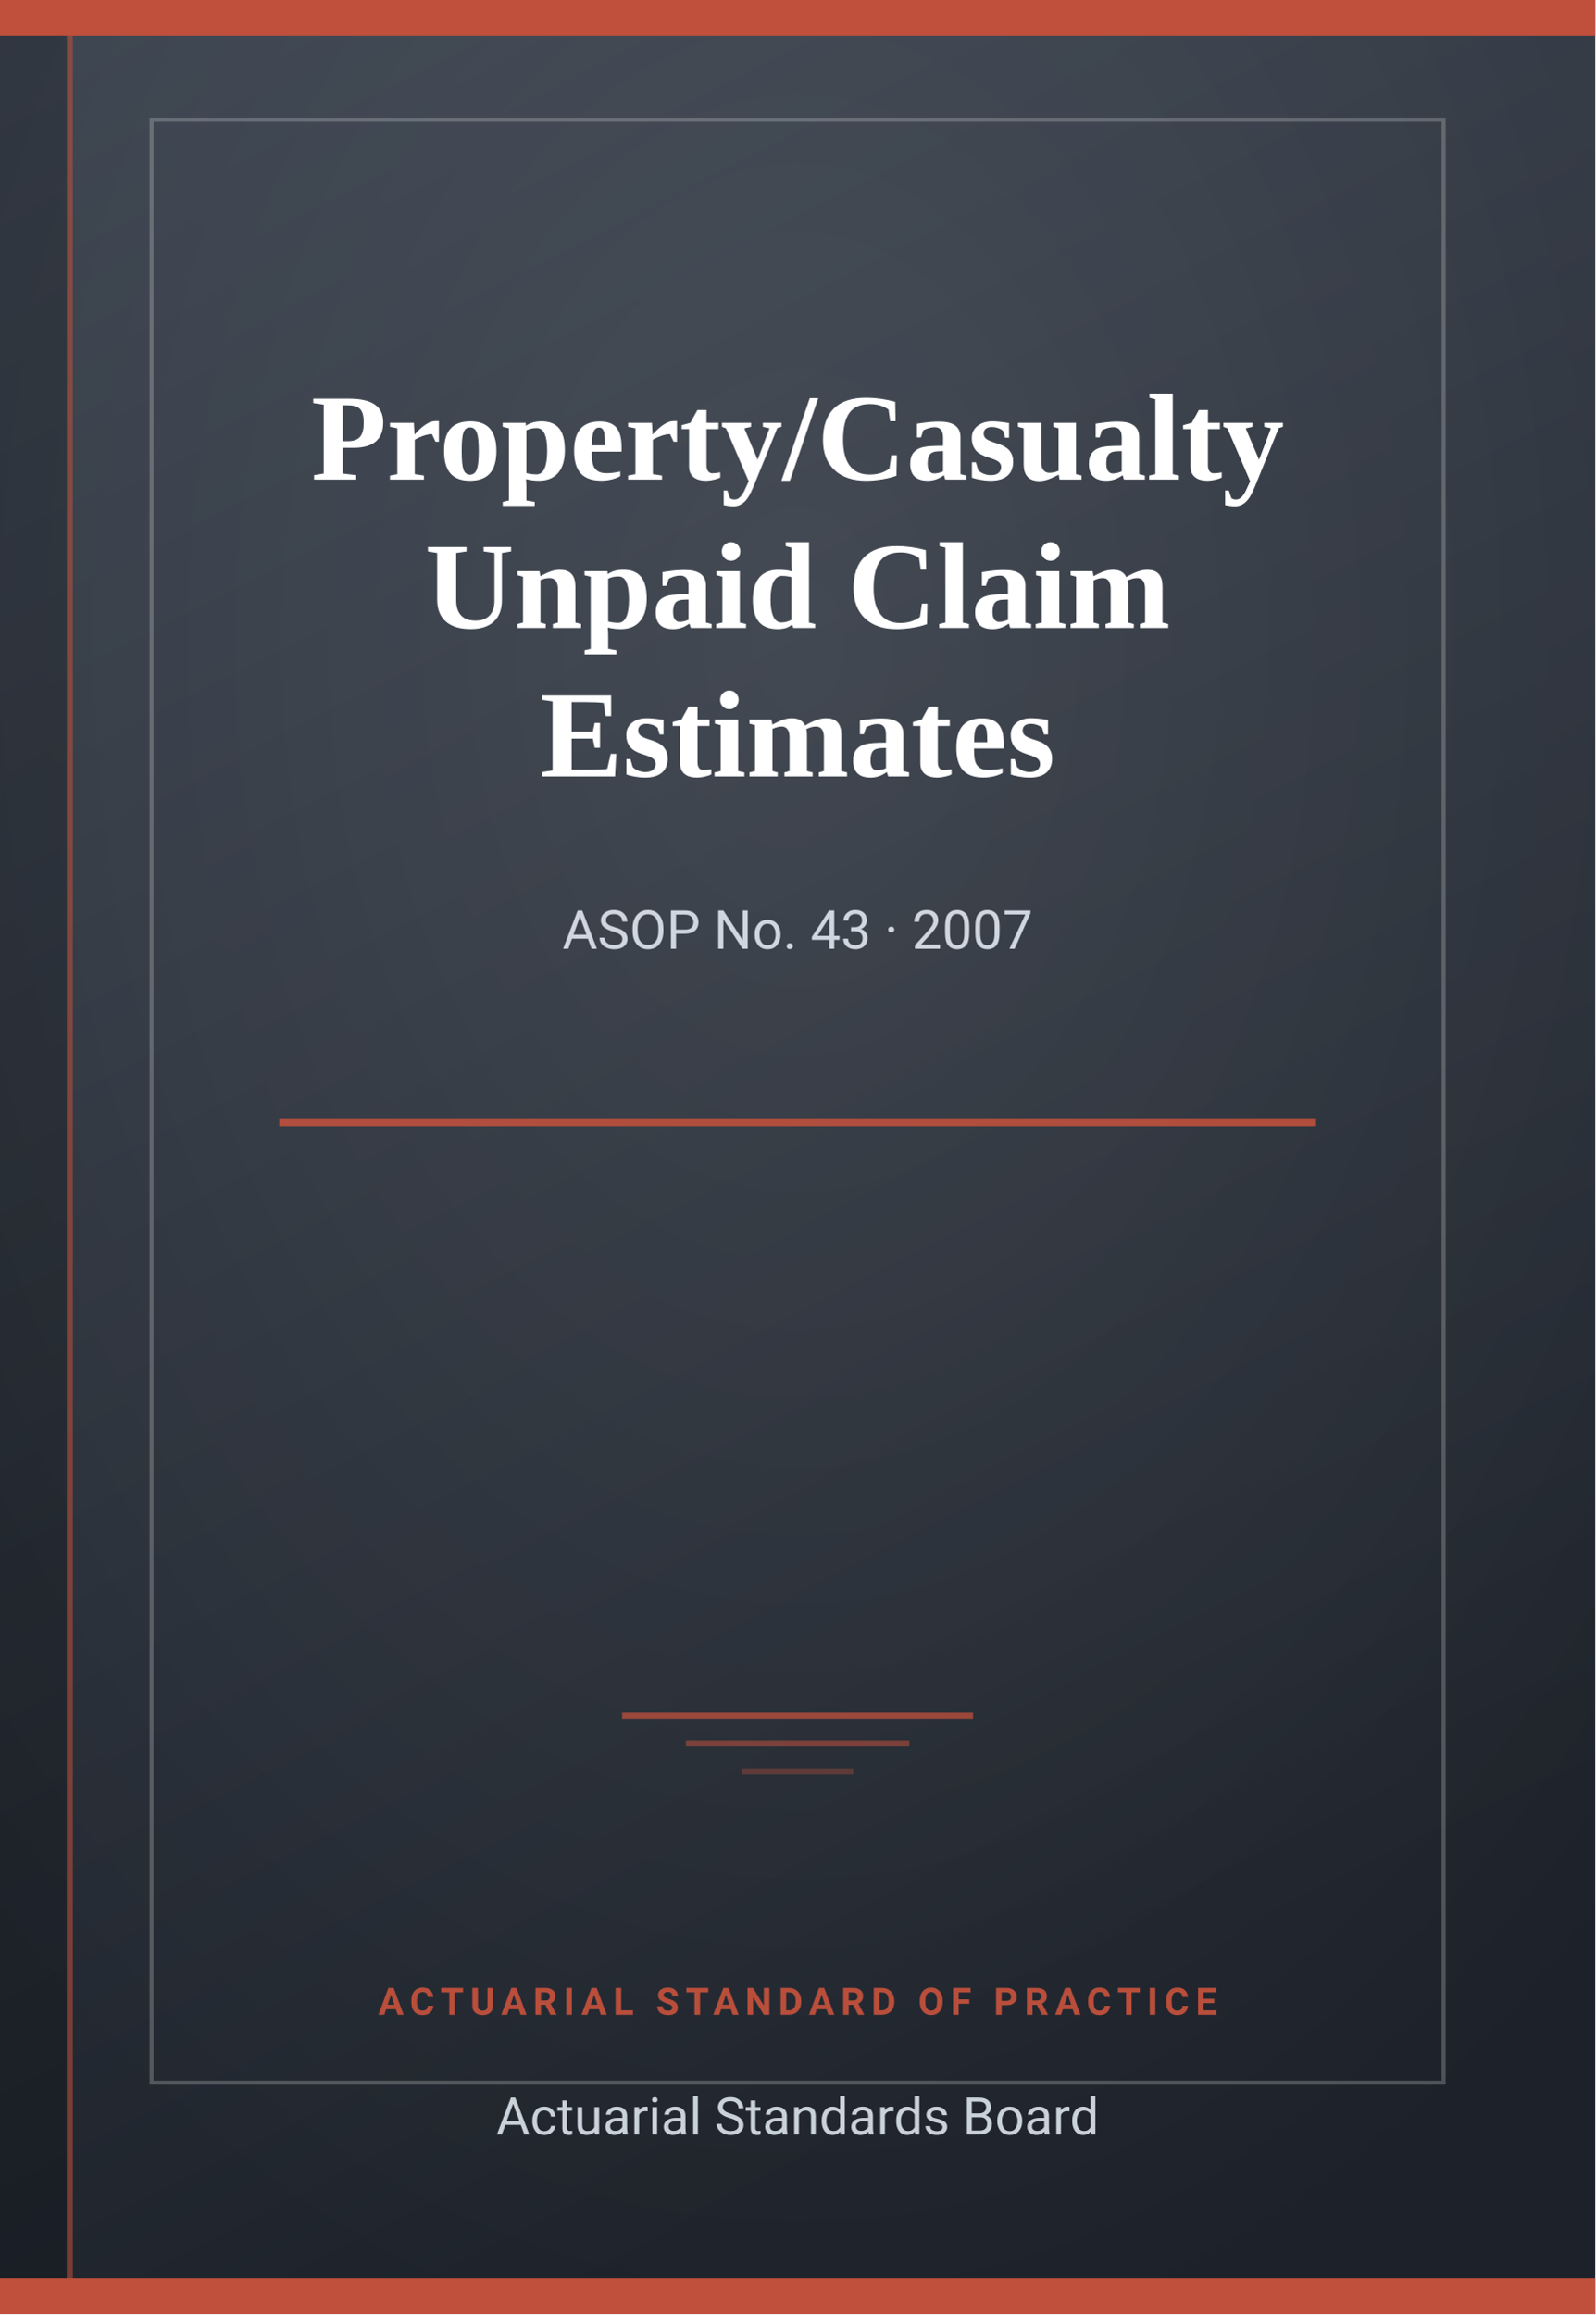
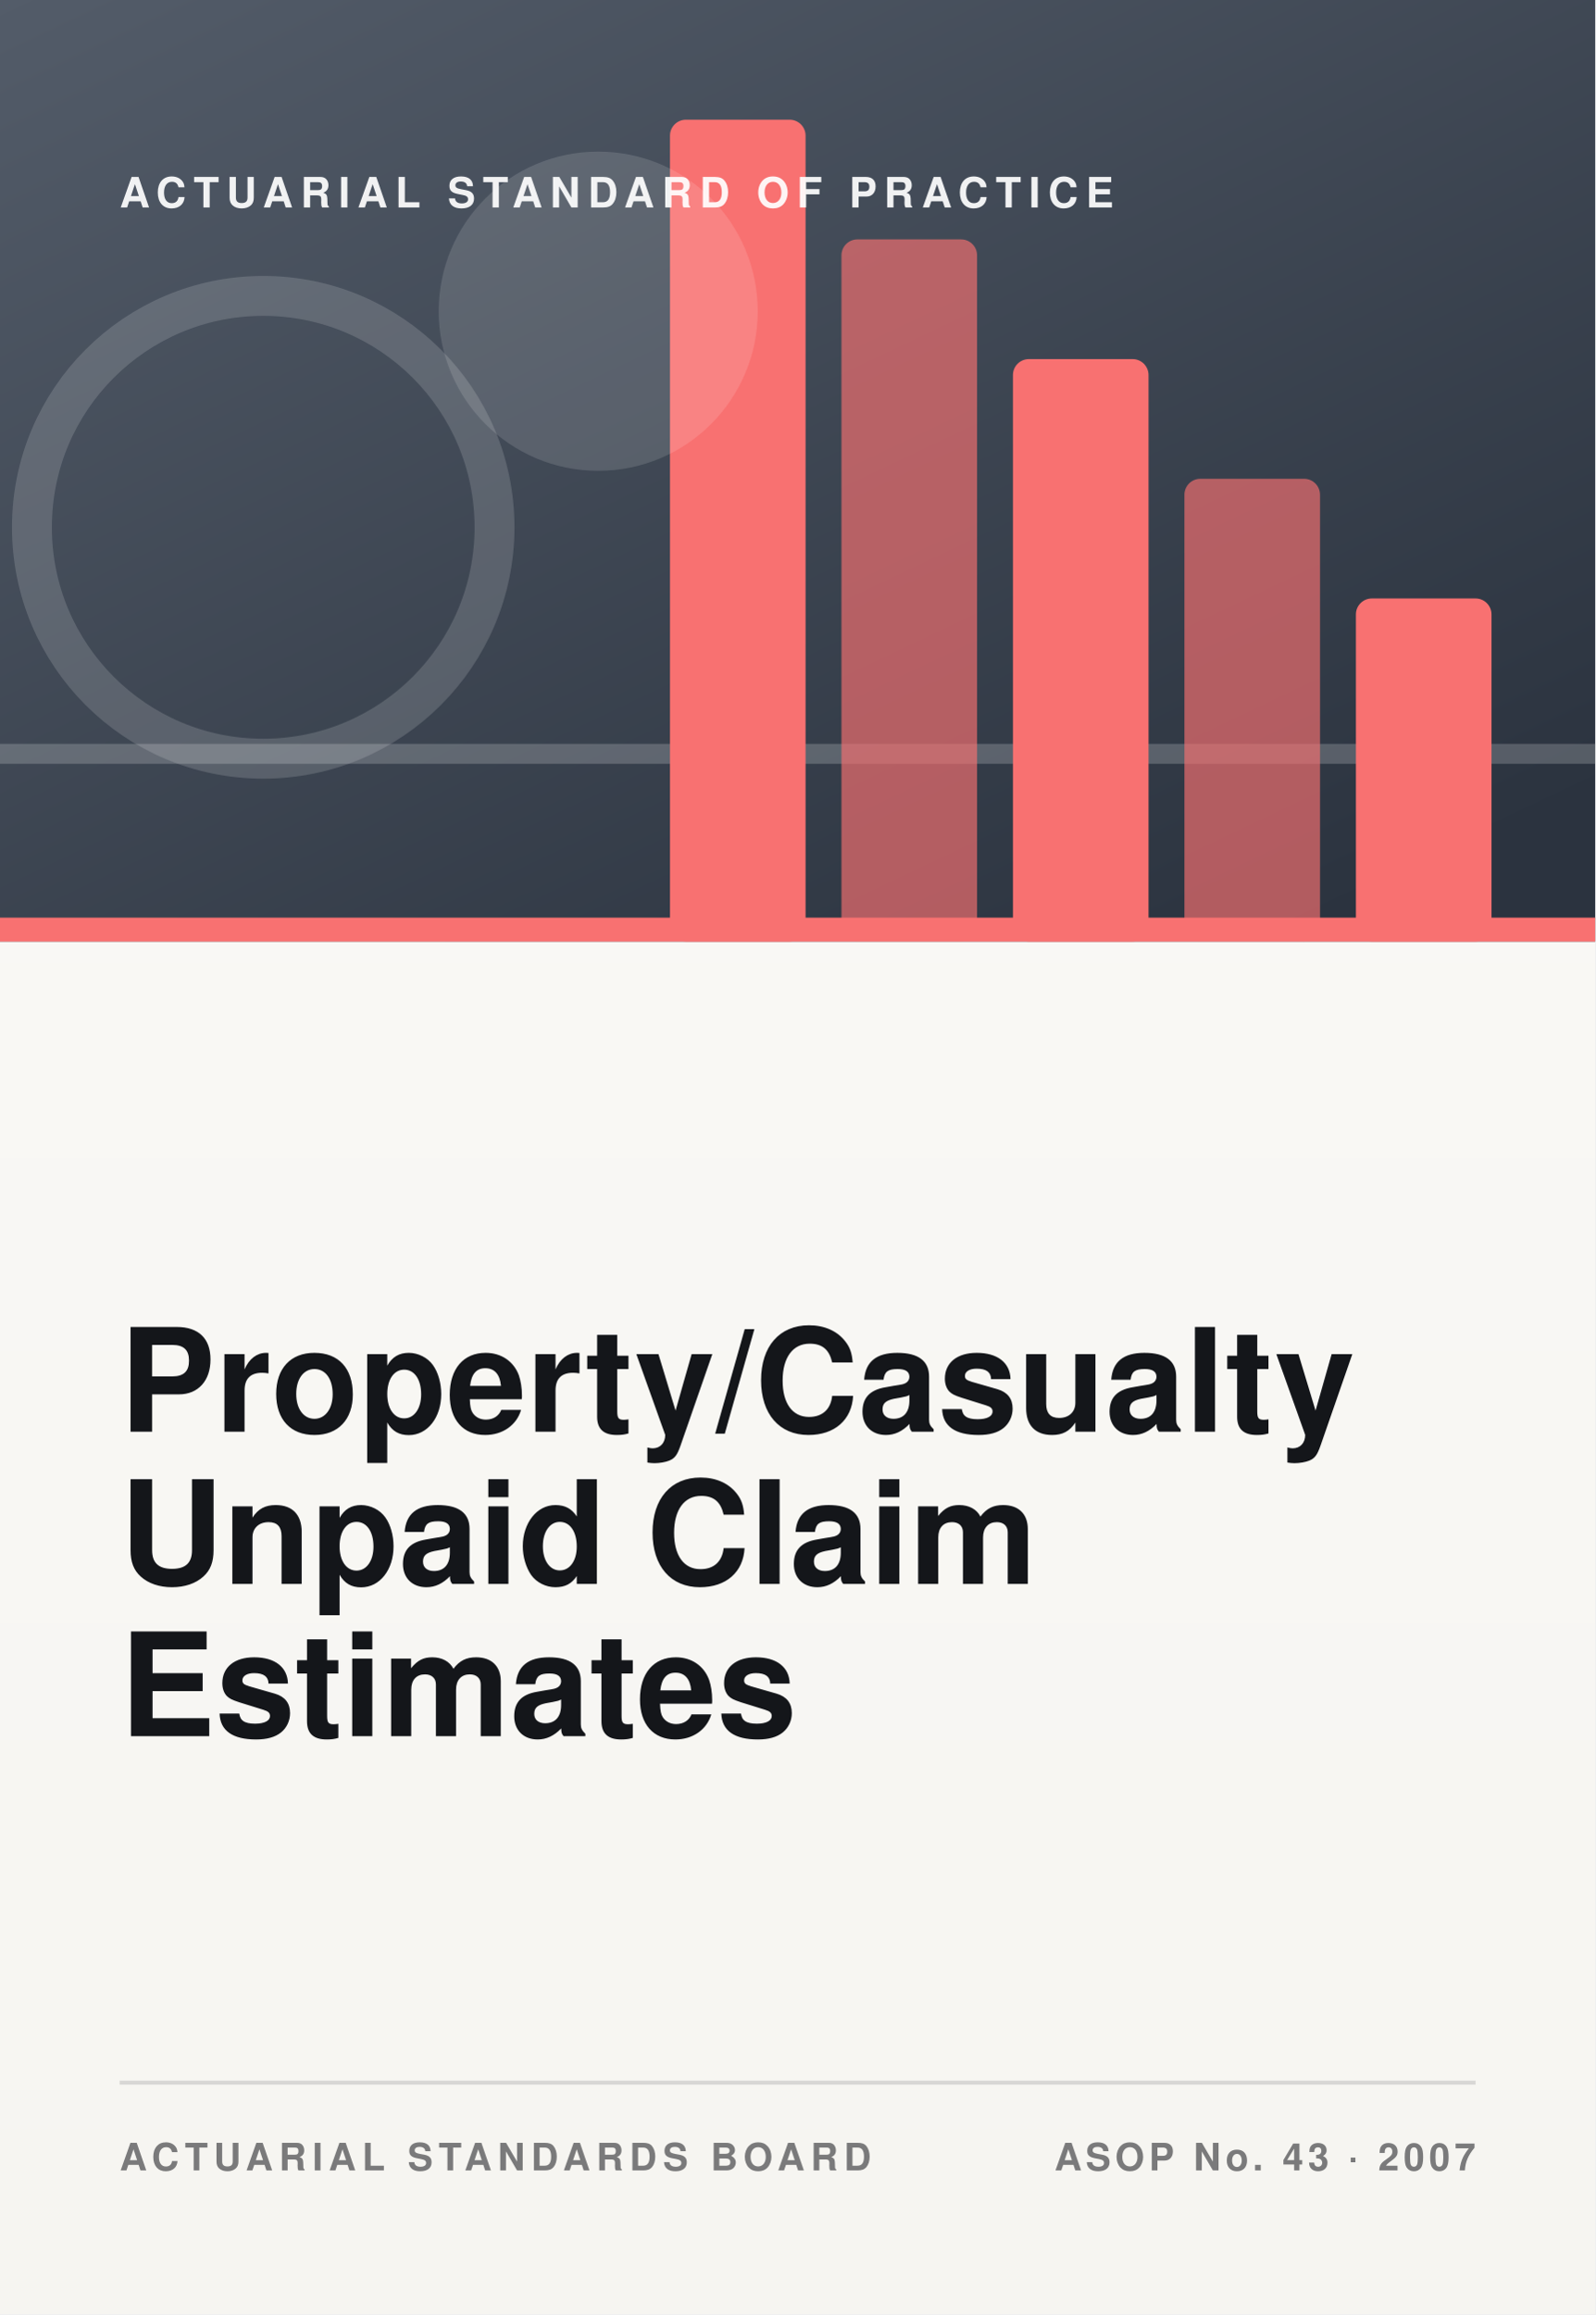
<svg xmlns="http://www.w3.org/2000/svg" viewBox="0 0 400 580" width="400" height="580" role="img" aria-label="Cover of Property/Casualty Unpaid Claim Estimates — Actuarial Standards Board — 2007">
  <defs>
-     <linearGradient id="field" x1="0" y1="0" x2="0.35" y2="1">
-       <stop offset="0" stop-color="#39414d" />
-       <stop offset="1" stop-color="#1d222a" />
+     <linearGradient id="band-c0a8831" x1="0" y1="0" x2="0.8" y2="1">
+       <stop offset="0" stop-color="#535c69" />
+       <stop offset="1" stop-color="#2b333f" />
    </linearGradient>
-     <radialGradient id="glow" cx="0.5" cy="0.28" r="0.75">
-       <stop offset="0" stop-color="#ffffff" stop-opacity="0.10" />
-       <stop offset="1" stop-color="#ffffff" stop-opacity="0" />
-     </radialGradient>
+     <linearGradient id="paper-c0a8831" x1="0" y1="0" x2="0" y2="1">
+       <stop offset="0" stop-color="#fbfaf7" />
+       <stop offset="1" stop-color="#f6f5f1" />
+     </linearGradient>
+     <clipPath id="crop-c0a8831">
+       <rect x="0" y="0" width="400" height="236" />
+     </clipPath>
  </defs>
-   <rect x="0" y="0" width="400" height="580" fill="url(#field)" />
-   <rect x="0" y="0" width="400" height="580" fill="url(#glow)" />
-   <rect x="0" y="0" width="17" height="580" fill="#000000" opacity="0.2" />
-   <line x1="17.5" y1="0" x2="17.5" y2="580" stroke="#c0503c" stroke-width="1.5" opacity="0.55" />
-   <rect x="0" y="0" width="400" height="9" fill="#c0503c" />
-   <rect x="0" y="571" width="400" height="9" fill="#c0503c" />
-   <rect x="38" y="30" width="324" height="492" fill="none" stroke="#ffffff" stroke-width="1" opacity="0.22" />
-   <text x="200" y="120.2" font-family="Georgia, 'Times New Roman', Times, serif" font-size="31" font-weight="bold" fill="#ffffff" text-anchor="middle">Property/Casualty</text>
-   <text x="200" y="157.4" font-family="Georgia, 'Times New Roman', Times, serif" font-size="31" font-weight="bold" fill="#ffffff" text-anchor="middle">Unpaid Claim</text>
-   <text x="200" y="194.6" font-family="Georgia, 'Times New Roman', Times, serif" font-size="31" font-weight="bold" fill="#ffffff" text-anchor="middle">Estimates</text>
-   <text x="200" y="237.8" font-family="-apple-system, BlinkMacSystemFont, 'Segoe UI', Roboto, 'Helvetica Neue', Arial, sans-serif" font-size="13.5" font-weight="normal" fill="#dbe3ec" text-anchor="middle" opacity="0.92">ASOP No. 43 · 2007</text>
-   <line x1="70" y1="281.3" x2="330" y2="281.3" stroke="#c0503c" stroke-width="2" opacity="0.9" />
-   <line x1="156" y1="430" x2="244" y2="430" stroke="#c0503c" stroke-width="1.5" opacity="0.75" />
-   <line x1="172" y1="437" x2="228" y2="437" stroke="#c0503c" stroke-width="1.5" opacity="0.55" />
-   <line x1="186" y1="444" x2="214" y2="444" stroke="#c0503c" stroke-width="1.5" opacity="0.35" />
-   <text x="200" y="505" font-family="-apple-system, BlinkMacSystemFont, 'Segoe UI', Roboto, 'Helvetica Neue', Arial, sans-serif" font-size="9.5" font-weight="bold" fill="#c0503c" text-anchor="middle" letter-spacing="1.6" opacity="0.95">ACTUARIAL STANDARD OF PRACTICE</text>
-   <text x="200" y="535" font-family="-apple-system, BlinkMacSystemFont, 'Segoe UI', Roboto, 'Helvetica Neue', Arial, sans-serif" font-size="13" font-weight="normal" fill="#dbe3ec" text-anchor="middle" opacity="0.9">Actuarial Standards Board</text>
+   <rect x="0" y="0" width="400" height="580" fill="url(#paper-c0a8831)" />
+   <g clip-path="url(#crop-c0a8831)">
+     <rect x="0" y="0" width="400" height="236" fill="url(#band-c0a8831)" />
+     <circle cx="66" cy="132.16" r="58" fill="none" stroke="#ffffff" stroke-width="10" opacity="0.15" />
+     <rect x="0" y="186.44" width="400" height="5" fill="#ffffff" opacity="0.2" />
+     <rect x="168" y="30" width="34" height="206" fill="#f87171" rx="4" />
+     <rect x="211" y="60" width="34" height="176" fill="#f87171" opacity="0.66" rx="4" />
+     <rect x="254" y="90" width="34" height="146" fill="#f87171" rx="4" />
+     <rect x="297" y="120" width="34" height="116" fill="#f87171" opacity="0.66" rx="4" />
+     <rect x="340" y="150" width="34" height="86" fill="#f87171" rx="4" />
+     <circle cx="150" cy="78" r="40" fill="#ffffff" opacity="0.13" />
+   </g>
+   <rect x="0" y="230" width="400" height="6" fill="#f87171" />
+   <text x="30" y="52" font-family="'Helvetica Neue', Helvetica, Arial, sans-serif" font-size="10.5" font-weight="700" fill="#ffffff" text-anchor="start" letter-spacing="1.9" opacity="0.92">ACTUARIAL STANDARD OF PRACTICE</text>
+   <text x="30" y="358.84" font-family="'Helvetica Neue', Helvetica, Arial, sans-serif" font-size="36" font-weight="700" fill="#14161a" text-anchor="start">Property/Casualty</text>
+   <text x="30" y="397" font-family="'Helvetica Neue', Helvetica, Arial, sans-serif" font-size="36" font-weight="700" fill="#14161a" text-anchor="start">Unpaid Claim</text>
+   <text x="30" y="435.16" font-family="'Helvetica Neue', Helvetica, Arial, sans-serif" font-size="36" font-weight="700" fill="#14161a" text-anchor="start">Estimates</text>
+   <line x1="30" y1="522" x2="370" y2="522" stroke="#14161a" stroke-width="1" opacity="0.14" />
+   <text x="30" y="544" font-family="'Helvetica Neue', Helvetica, Arial, sans-serif" font-size="9.5" font-weight="700" fill="#7a7a7b" text-anchor="start" letter-spacing="1.5">ACTUARIAL STANDARDS BOARD</text>
+   <text x="370" y="544" font-family="'Helvetica Neue', Helvetica, Arial, sans-serif" font-size="9.5" font-weight="600" fill="#7a7a7b" text-anchor="end" letter-spacing="1.1">ASOP No. 43 · 2007</text>
</svg>
